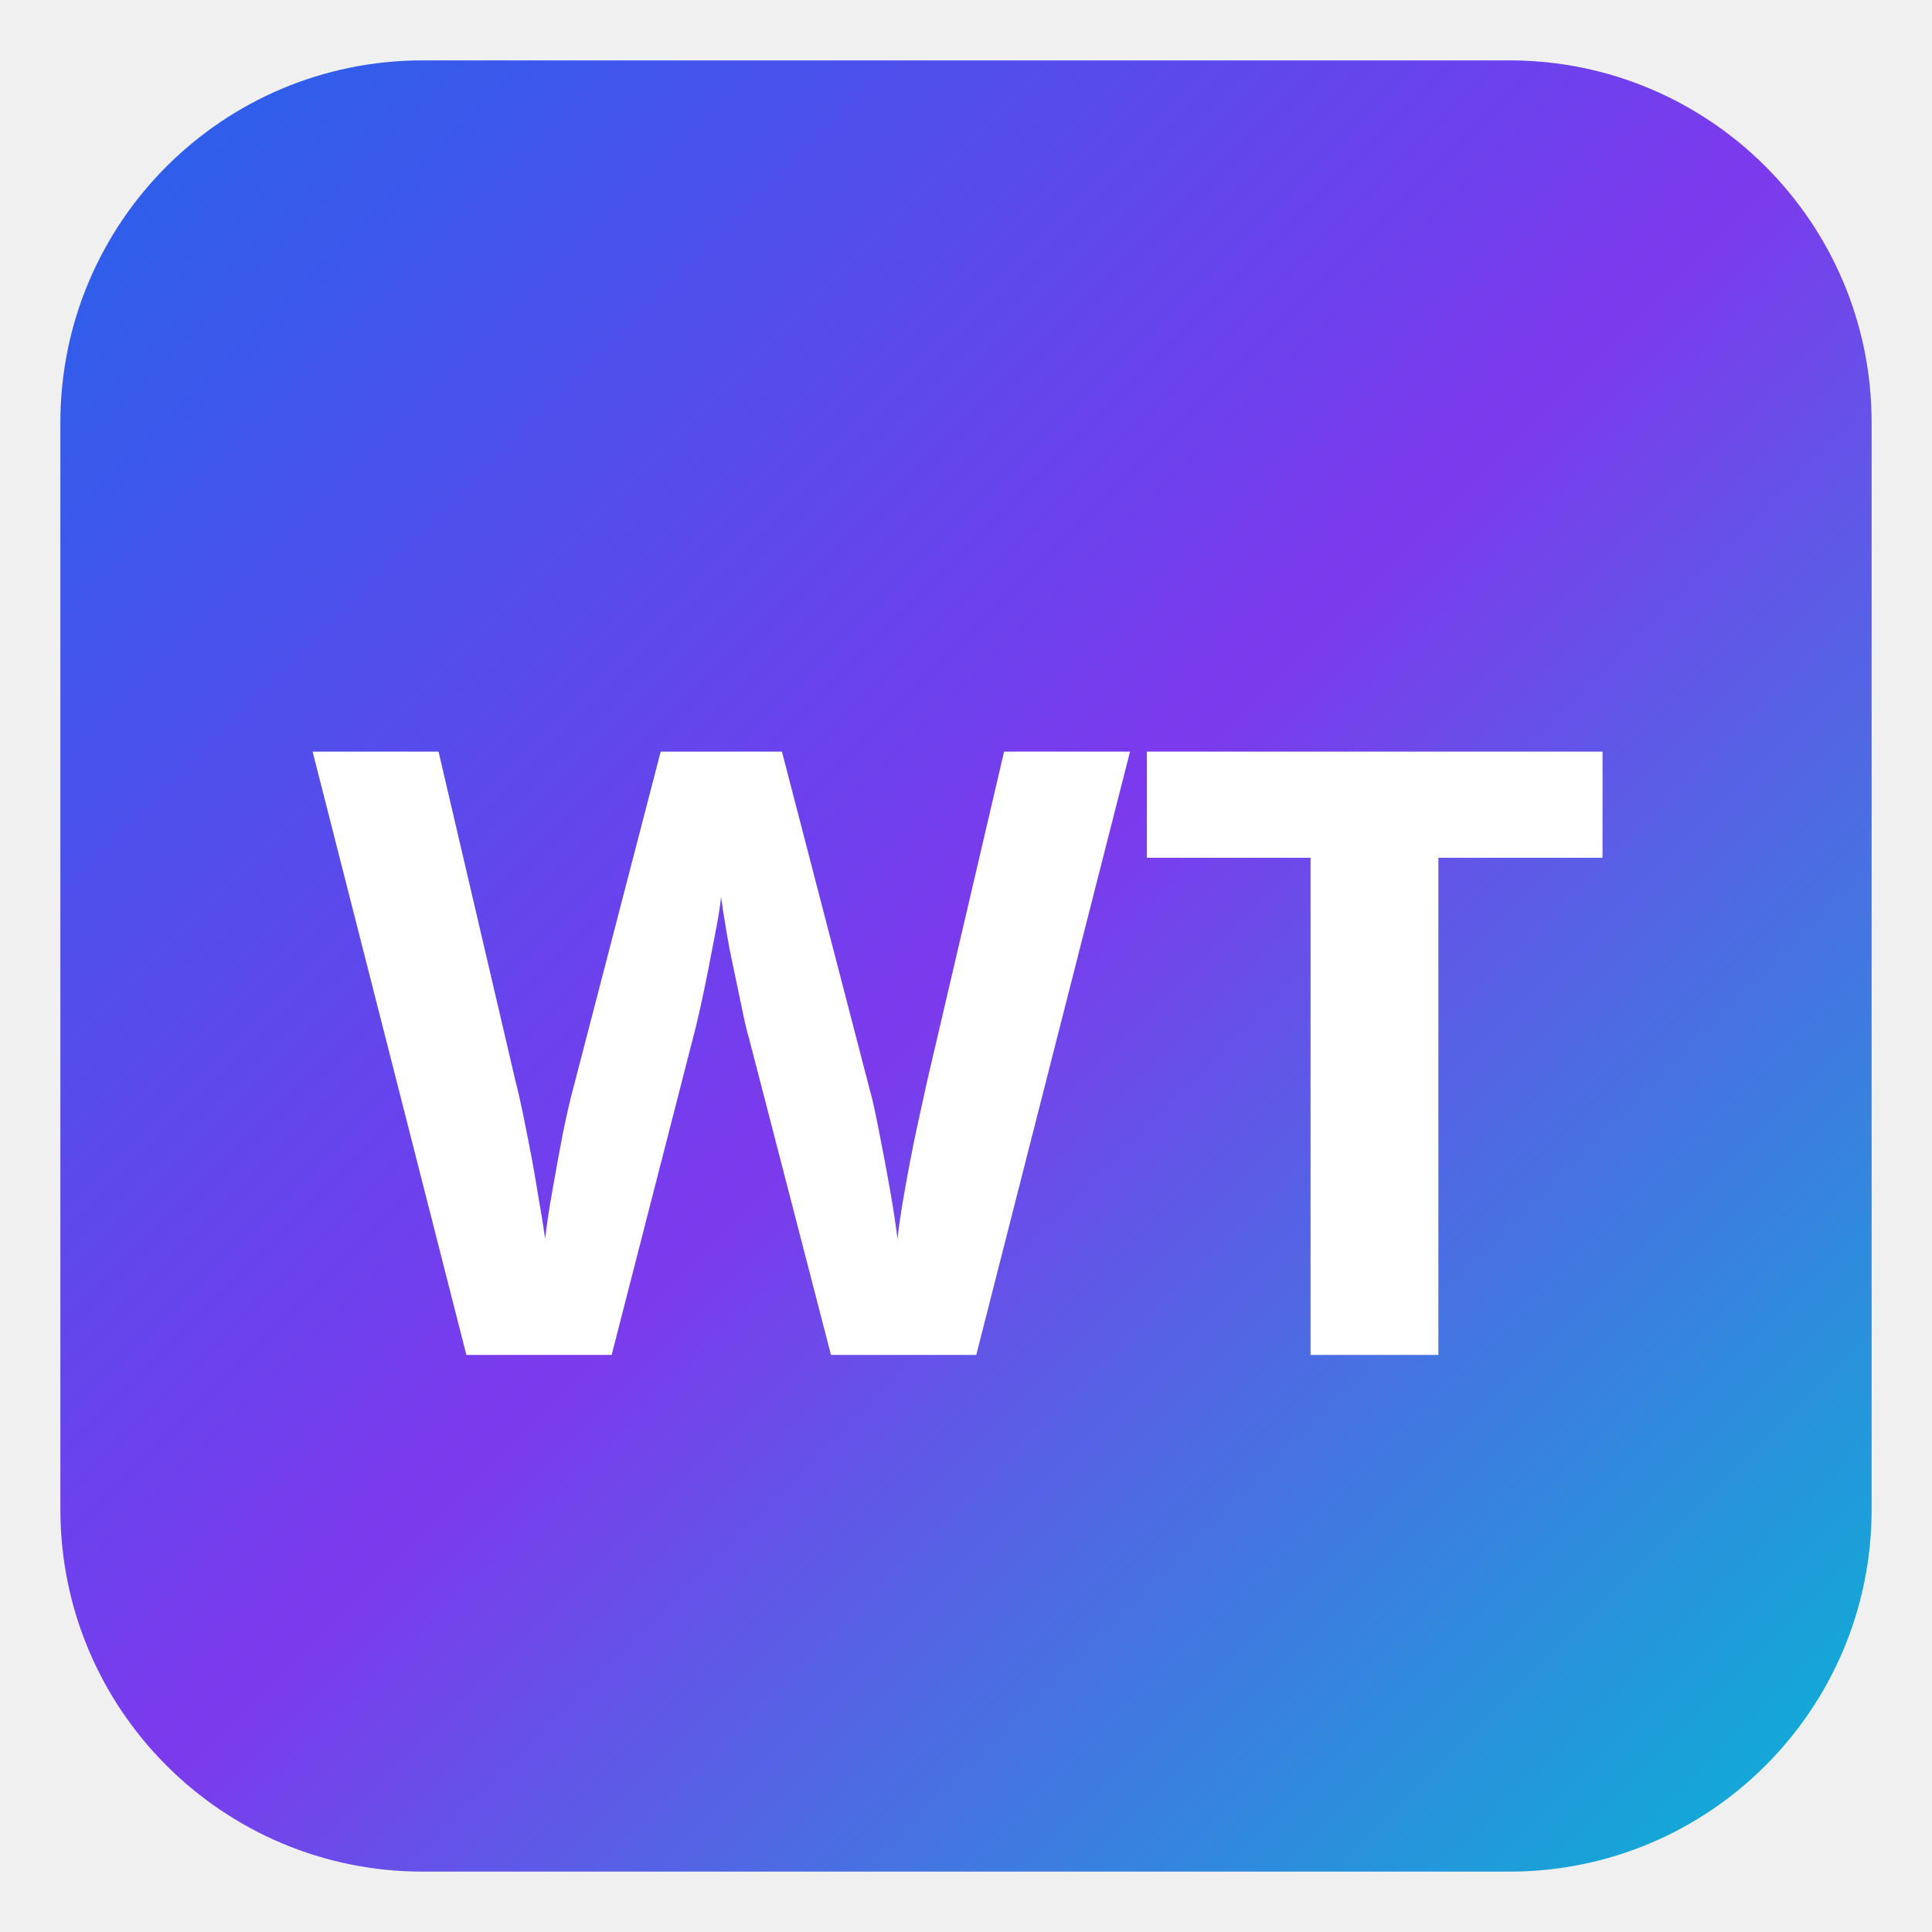
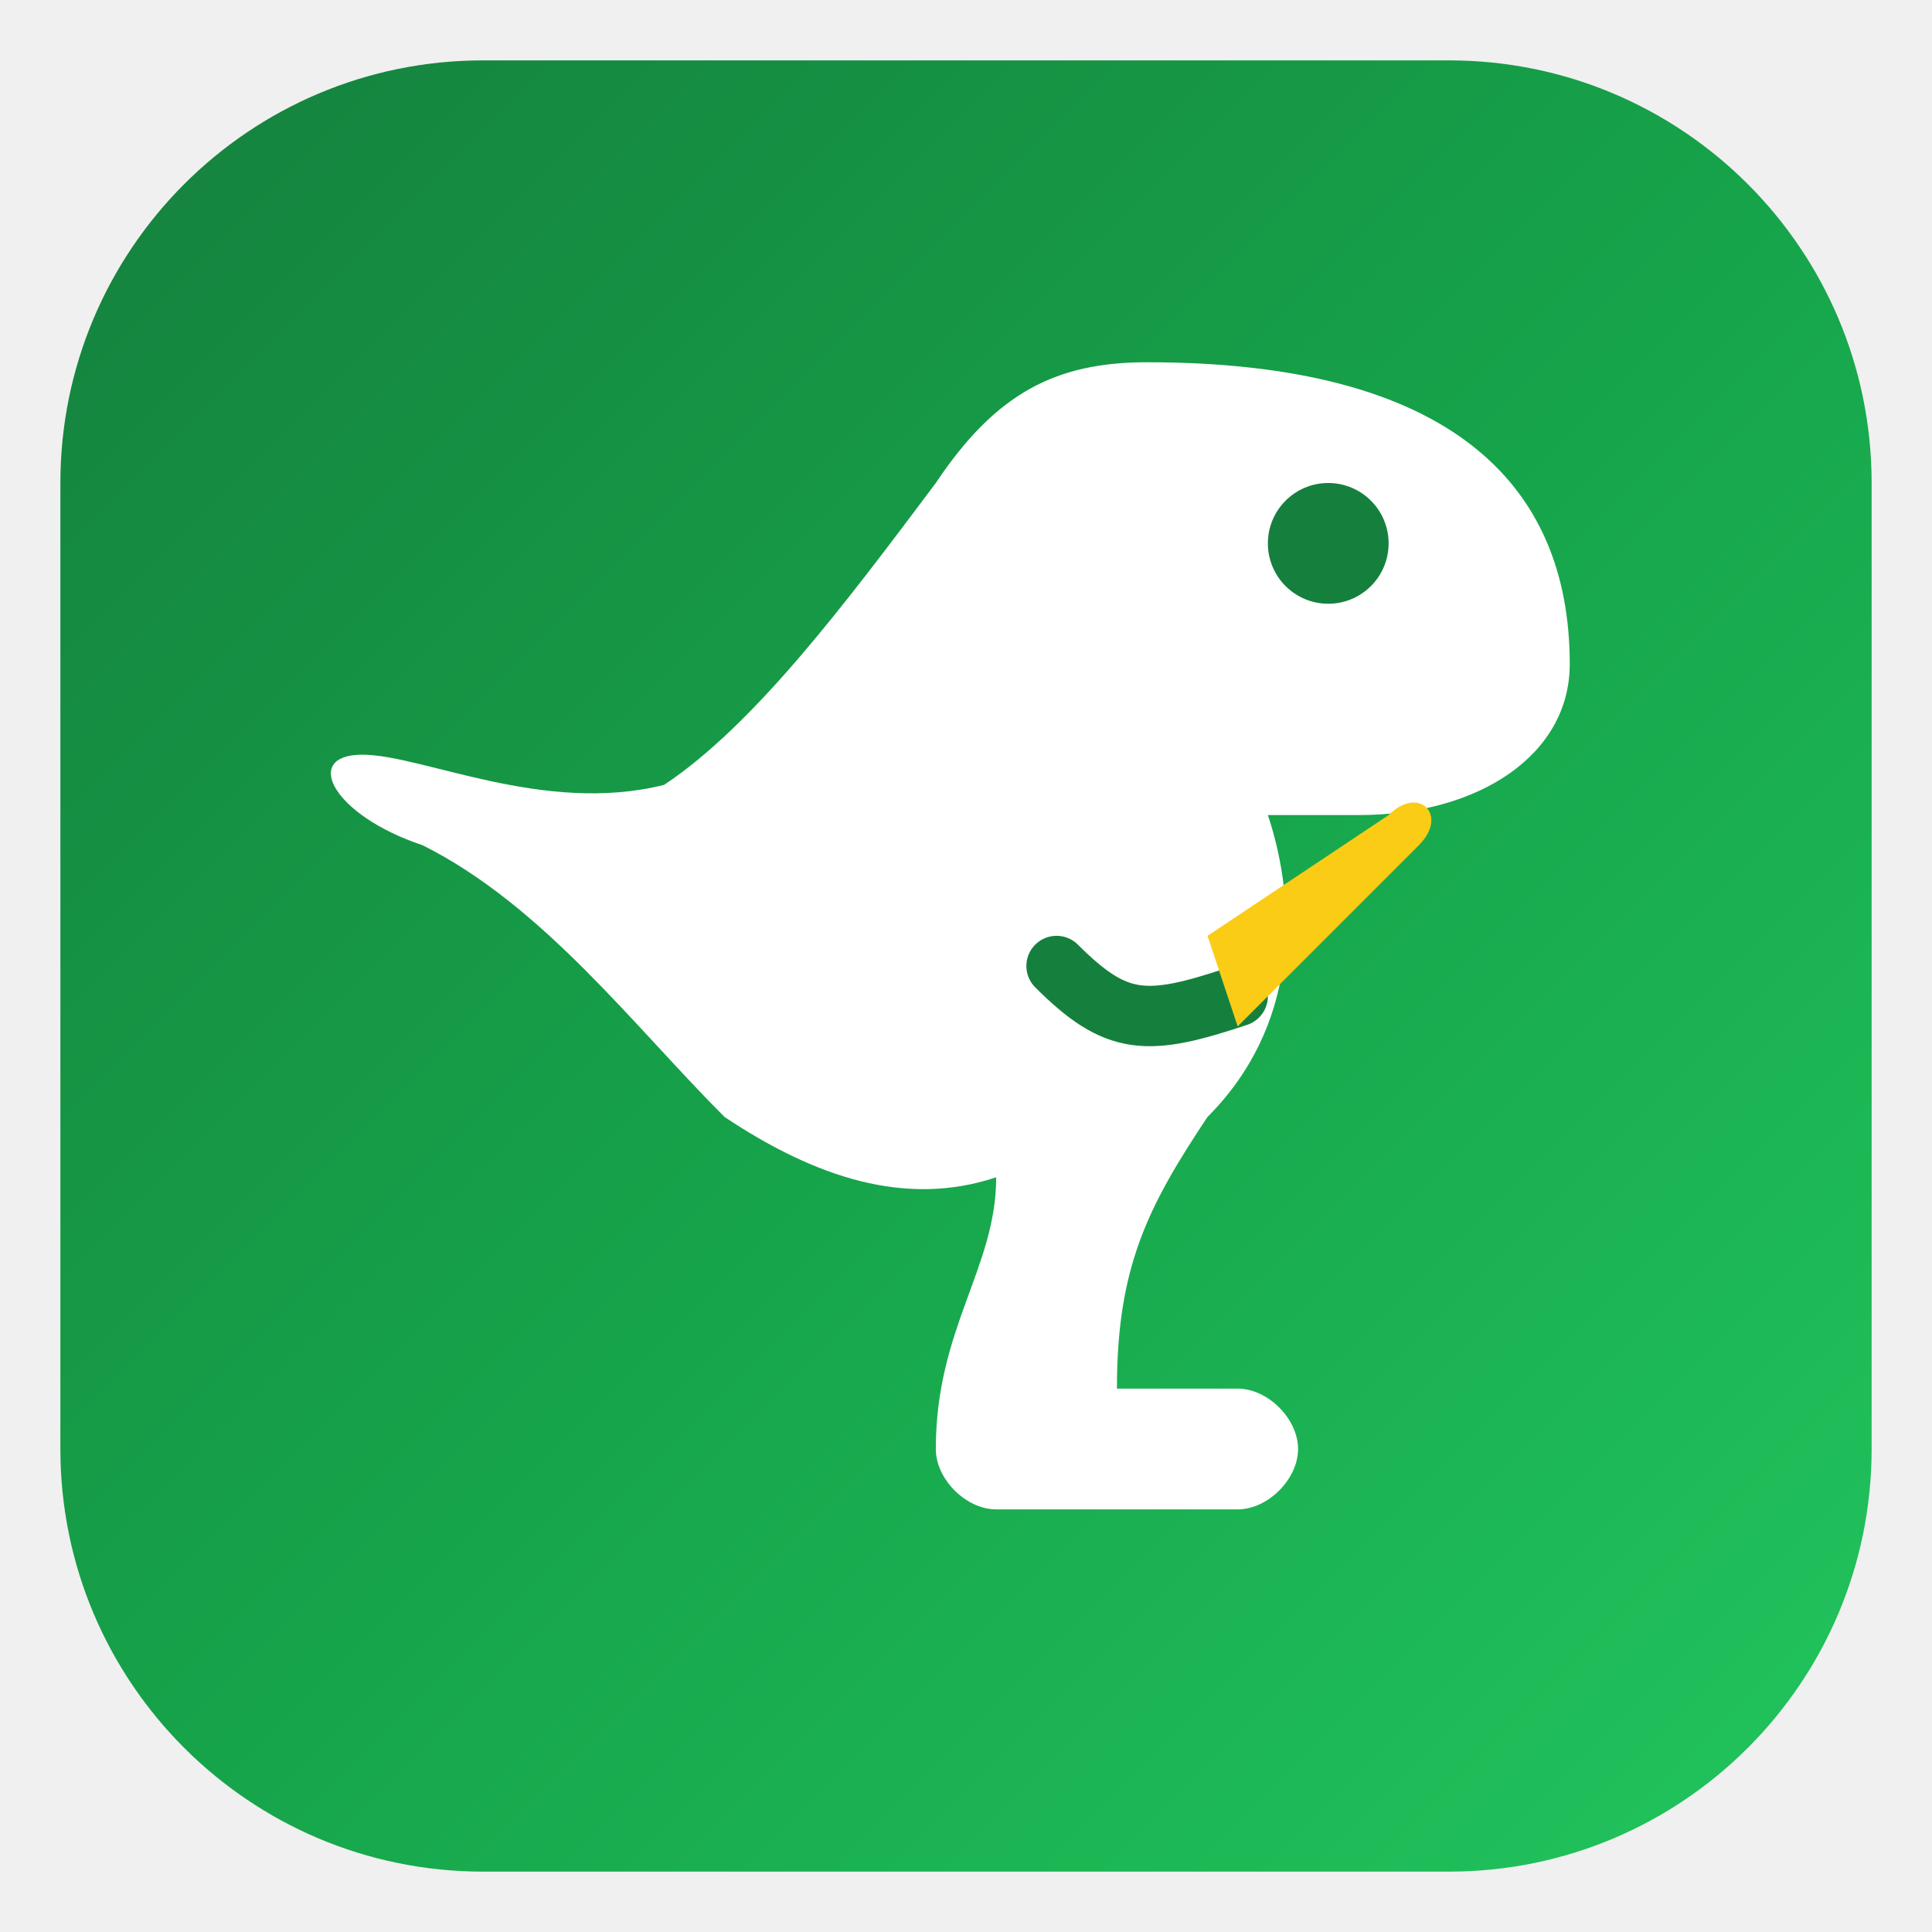
<svg xmlns="http://www.w3.org/2000/svg" width="64" height="64" viewBox="0 0 64 64">
  <defs>
    <linearGradient id="g" x1="0" y1="0" x2="1" y2="1">
-       <stop stop-color="#2563eb" />
-       <stop offset=".5" stop-color="#7c3aed" />
-       <stop offset="1" stop-color="#06b6d4" />
+       <stop offset="0%" stop-color="#15803d" />
+       <stop offset="50%" stop-color="#16a34a" />
+       <stop offset="100%" stop-color="#22c55e" />
    </linearGradient>
  </defs>
-   <rect x="2" y="2" width="60" height="60" rx="12" fill="url(#g)" />
-   <text x="32" y="35" text-anchor="middle" dominant-baseline="middle" font-family="system-ui,sans-serif" font-size="28" font-weight="700" fill="white">WT</text>
+   <rect x="2" y="2" width="60" height="60" rx="14" fill="url(#g)" />
+   <path d="M 38 12 C 48 12 52 16 52 22 C 52 25 49 27 45 27 L 42 27 C 43 30 43 34 40 37 C 38 40 37 42 37 46 L 41 46 C 42 46 43 47 43 48 C 43 49 42 50 41 50 L 33 50 C 32 50 31 49 31 48 C 31 44 33 42 33 39 C 30 40 27 39 24 37 C 21 34 18 30 14 28 C 11 27 10 25 12 25 C 14 25 18 27 22 26 C 25 24 28 20 31 16 C 33 13 35 12 38 12 Z" fill="#ffffff" />
+   <circle cx="44" cy="18" r="2" fill="#15803d" />
+   <path d="M 35 32 C 37 34 38 34 41 33" stroke="#15803d" stroke-width="2" stroke-linecap="round" fill="none" />
+   <path d="M 40 31 L 46 27 C 47 26 48 27 47 28 L 41 34 Z" fill="#facc15" />
</svg>
